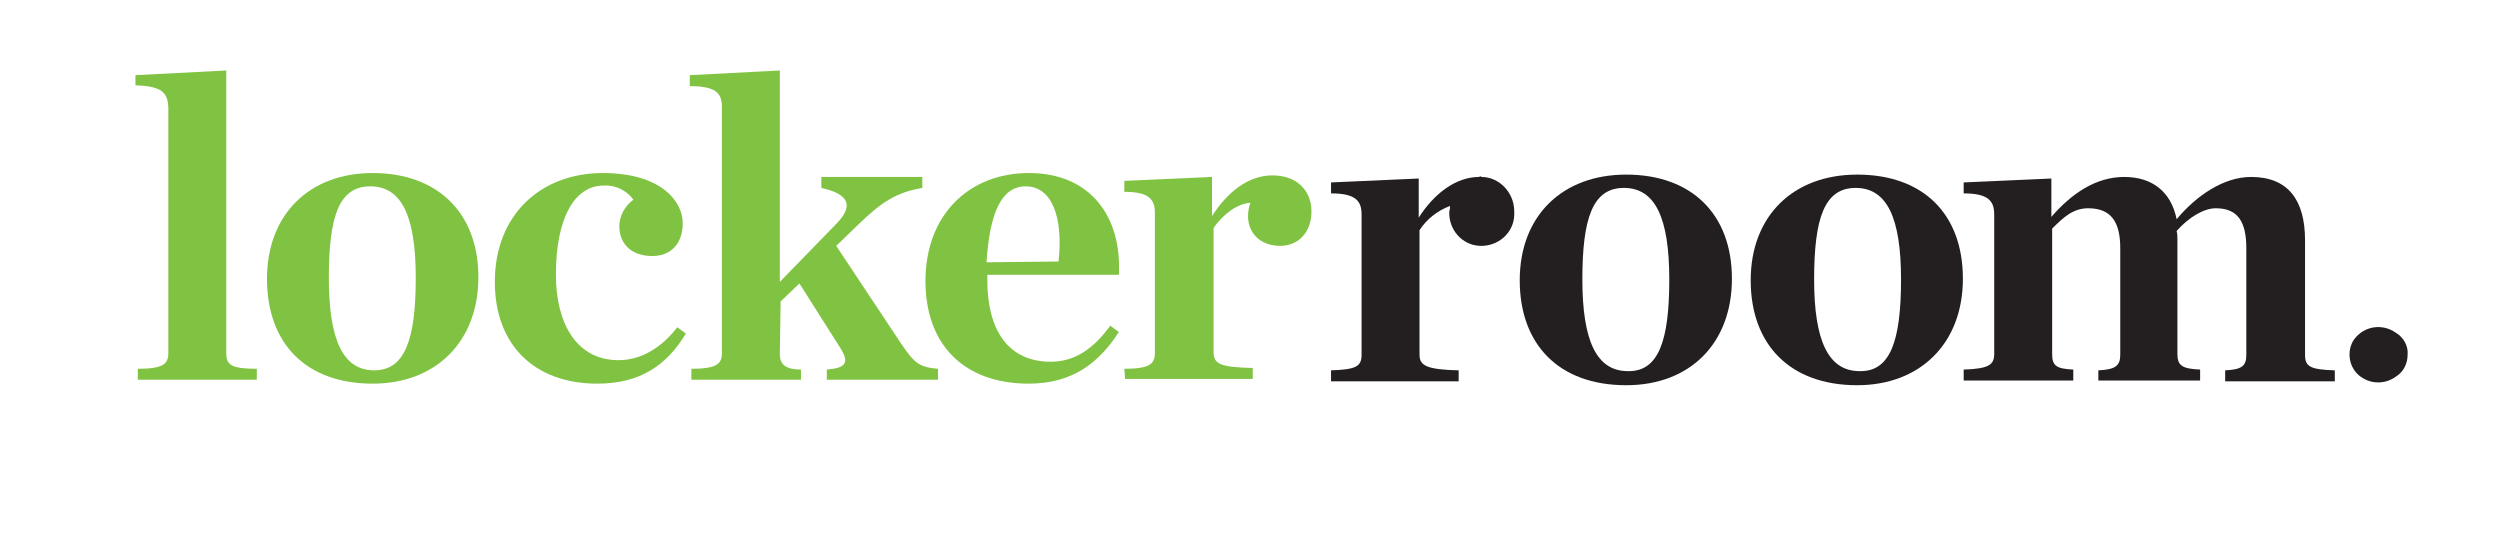
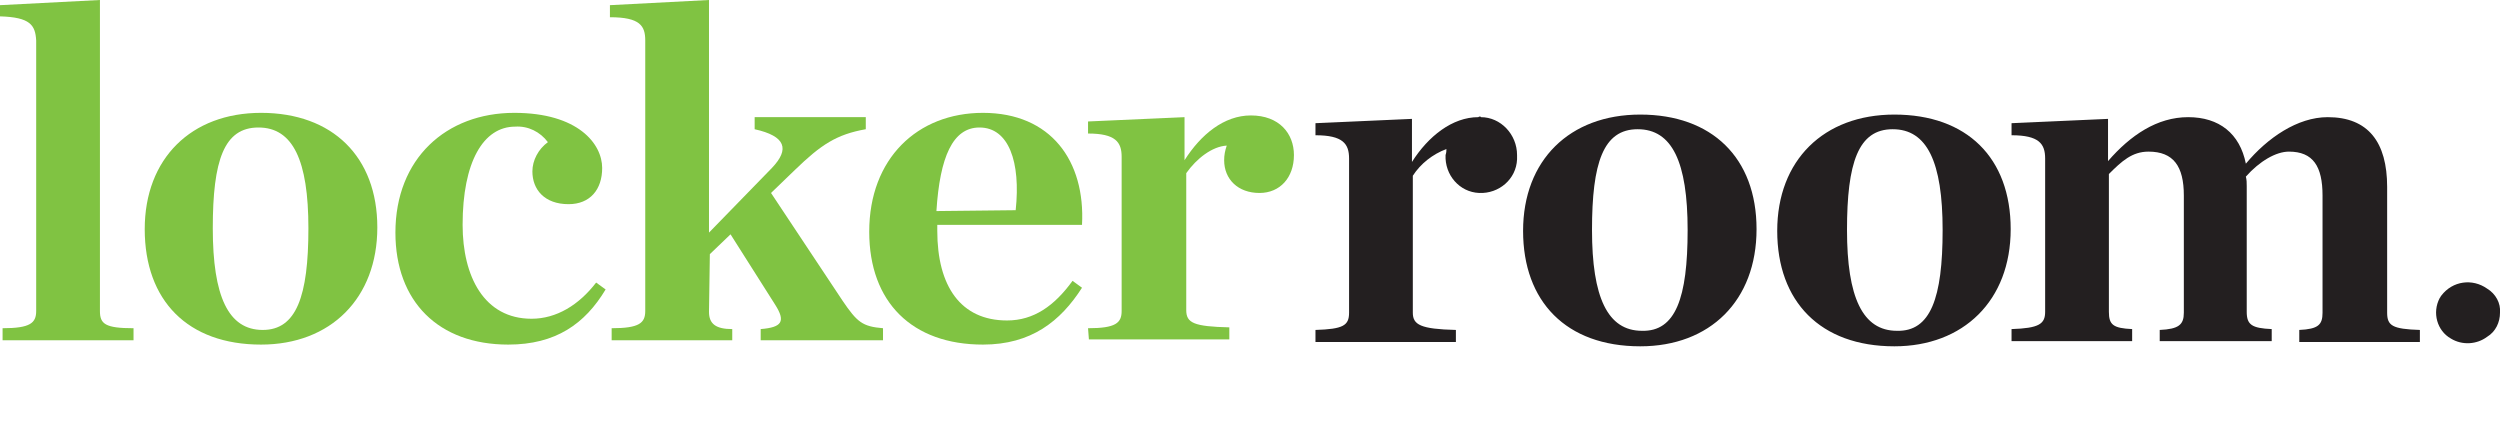
- <svg xmlns="http://www.w3.org/2000/svg" version="1.1" id="Layer_1" x="0px" y="0px" viewBox="0 0 319.3 70" style="enable-background:new 0 0 319.3 70;" xml:space="preserve">
+ <svg xmlns="http://www.w3.org/2000/svg" version="1.1" id="Layer_1" x="0px" y="0px" viewBox="0 0 290.2 50.9" style="enable-background:new 0 0 290.2 50.9;" xml:space="preserve">
  <style type="text/css">
	.st0{fill:#80C342;}
	.st1{fill:#231F20;}
</style>
-   <path class="st0" d="M17.6,47.1c3.2,0,3.9-0.6,3.9-2V13.7c-0.1-1.8-0.7-2.7-4.2-2.8V9.6L28.9,9v36.1c0,1.5,0.6,2,3.9,2v1.4H17.6  V47.1z" />
-   <path class="st0" d="M34.1,35.6c0-8.2,5.4-13.5,13.5-13.5c8.3,0,13.5,5.1,13.5,13.3S55.7,49,47.6,49C39.1,49,34.1,43.9,34.1,35.6z   M53.1,35.5c0-7.9-1.8-11.7-5.8-11.7S42,27.6,42,35.5s1.8,11.8,5.8,11.8C51.7,47.3,53.1,43.4,53.1,35.5L53.1,35.5z" />
-   <path class="st0" d="M63.2,36c0-8.6,5.9-13.9,13.8-13.9c7.4,0,10.2,3.6,10.2,6.4c0,2.5-1.4,4.2-3.9,4.2c-2.8,0-4.2-1.7-4.2-3.8  c0-1.3,0.7-2.6,1.8-3.4c-0.9-1.2-2.3-1.9-3.8-1.8c-3.7,0-6.1,4.1-6.1,11.4c0,6,2.5,10.9,8,10.9c2.9,0,5.5-1.6,7.5-4.2l1.1,0.8  c-2.4,4-5.8,6.4-11.3,6.4C68.2,49,63.2,44,63.2,36z" />
-   <path class="st0" d="M99.6,45.2c0,1.4,0.8,2,2.7,2v1.3h-14v-1.4c3.2,0,3.9-0.6,3.9-2V13.7c0-1.7-0.6-2.7-4.1-2.7V9.6L99.6,9v27  l7.3-7.5c2.1-2.2,1.6-3.7-2-4.5v-1.4h12.9V24c-3.4,0.6-5.2,1.8-8.2,4.7l-2.8,2.7l8.3,12.5c1.7,2.5,2.3,3,4.7,3.2v1.4h-14.2v-1.3  c2.5-0.2,2.9-0.9,1.7-2.8l-5.2-8.2l-2.4,2.3L99.6,45.2z" />
-   <path class="st0" d="M118.2,35.9c0-8.5,5.6-13.8,13.2-13.8c7.9,0,11.9,5.6,11.5,13h-16.8v0.7c0,6.4,2.7,10.4,8.1,10.4  c3.1,0,5.5-1.7,7.6-4.6l1.1,0.8c-2.5,3.9-5.9,6.6-11.5,6.6C123.2,49,118.2,44.1,118.2,35.9z M126,33.5l9.2-0.1  c0.6-5.6-0.8-9.6-4.2-9.6C127.9,23.8,126.4,27.2,126,33.5z" />
-   <path class="st0" d="M143.6,47.1c3.2,0,3.9-0.6,3.9-2V27.2c0-1.7-0.7-2.7-3.9-2.7v-1.4l11.2-0.5v5c1.9-3,4.6-5.2,7.7-5.2  c3.3,0,5,2.1,5,4.6c0,2.6-1.6,4.4-4,4.4c-2.5,0-4.1-1.6-4.1-3.8c0-0.6,0.1-1.1,0.3-1.7c-1.7,0.1-3.5,1.5-4.7,3.2V45  c0,1.5,0.9,1.9,5,2v1.4h-16.3L143.6,47.1L143.6,47.1z" />
-   <path class="st1" d="M268,47.3c2.2-0.1,2.8-0.6,2.8-2V31.7c0-3.4-1.2-5.1-4.1-5.1c-1.9,0-3.1,1.1-4.6,2.6v16c0,1.5,0.5,1.9,2.7,2  v1.4h-14v-1.4c3.2-0.1,3.9-0.6,3.9-2V27.4c0-1.7-0.7-2.7-3.9-2.7v-1.4l11.2-0.5v4.9c2.6-3,5.7-5.1,9.3-5.1s6,1.9,6.7,5.4  c2.5-3,6-5.4,9.5-5.4c4.7,0,6.9,2.9,6.9,8.1v14.6c0,1.5,0.6,1.9,3.8,2v1.4h-14v-1.4c2.2-0.1,2.7-0.6,2.7-2V31.7  c0-3.4-1.1-5.1-3.9-5.1c-1.5,0-3.4,1.1-5,2.9c0.1,0.4,0.1,0.7,0.1,1.1v14.6c0,1.5,0.6,1.9,2.9,2v1.4h-13V47.3L268,47.3z" />
-   <path class="st1" d="M307.5,45.3c0,1.1-0.5,2.2-1.5,2.8c-1.2,0.9-2.9,1-4.2,0.2c-1.6-0.9-2.2-3-1.3-4.7c0.1-0.1,0.1-0.2,0.2-0.3  c1.3-1.7,3.6-2,5.3-0.8C307,43.1,307.6,44.2,307.5,45.3" />
-   <path class="st1" d="M207.7,22.3c-8.2,0-13.6,5.3-13.6,13.5s5,13.4,13.6,13.4c8.1,0,13.5-5.3,13.5-13.6S216,22.3,207.7,22.3z   M207.9,47.4c-4,0-5.8-3.9-5.8-11.7s1.3-11.7,5.3-11.7s5.8,3.8,5.8,11.7S211.8,47.5,207.9,47.4L207.9,47.4z" />
-   <path class="st1" d="M237.2,22.3c-8.2,0-13.6,5.3-13.6,13.5s5,13.4,13.6,13.4c8,0,13.5-5.3,13.5-13.6S245.6,22.3,237.2,22.3z   M237.5,47.4c-4,0-5.8-3.9-5.8-11.7S233,24,237,24s5.8,3.8,5.8,11.7S241.4,47.5,237.5,47.4L237.5,47.4z" />
-   <path class="st1" d="M188.9,22.6c-3,0-5.8,2.2-7.7,5.2v-5L170,23.3v1.4c3.2,0,3.9,1,3.9,2.7v17.9c0,1.5-0.7,1.9-3.9,2v1.4h16.3v-1.4  c-4.1-0.1-5-0.6-5-2V29.4c0.9-1.4,2.3-2.5,3.9-3.1c0,0.2,0,0.4-0.1,0.7c-0.1,2.3,1.6,4.3,3.9,4.4s4.3-1.6,4.4-3.9v-0.1  c0-0.1,0-0.3,0-0.4c0-2.4-1.9-4.4-4.2-4.4C189.2,22.5,189,22.5,188.9,22.6" />
+   <path class="st0" d="M0.3,38.1c3.2,0,3.9-0.6,3.9-2V4.7C4.1,2.9,3.5,2,0,1.9V0.6L11.6,0v36.1c0,1.5,0.6,2,3.9,2v1.4H0.3V38.1z" />
+   <path class="st0" d="M16.8,26.6c0-8.2,5.4-13.5,13.5-13.5c8.3,0,13.5,5.1,13.5,13.3S38.4,40,30.3,40C21.8,40,16.8,34.9,16.8,26.6z   M35.8,26.5c0-7.9-1.8-11.7-5.8-11.7s-5.3,3.8-5.3,11.7s1.8,11.8,5.8,11.8C34.4,38.3,35.8,34.4,35.8,26.5L35.8,26.5z" />
+   <path class="st0" d="M45.9,27c0-8.6,5.9-13.9,13.8-13.9c7.4,0,10.2,3.6,10.2,6.4c0,2.5-1.4,4.2-3.9,4.2c-2.8,0-4.2-1.7-4.2-3.8  c0-1.3,0.7-2.6,1.8-3.4c-0.9-1.2-2.3-1.9-3.8-1.8c-3.7,0-6.1,4.1-6.1,11.4c0,6,2.5,10.9,8,10.9c2.9,0,5.5-1.6,7.5-4.2l1.1,0.8  c-2.4,4-5.8,6.4-11.3,6.4C50.9,40,45.9,35,45.9,27z" />
+   <path class="st0" d="M82.3,36.2c0,1.4,0.8,2,2.7,2v1.3H71v-1.4c3.2,0,3.9-0.6,3.9-2V4.7C74.9,3,74.3,2,70.8,2V0.6L82.3,0v27l7.3-7.5  c2.1-2.2,1.6-3.7-2-4.5v-1.4h12.9V15c-3.4,0.6-5.2,1.8-8.2,4.7l-2.8,2.7l8.3,12.5c1.7,2.5,2.3,3,4.7,3.2v1.4H88.3v-1.3  c2.5-0.2,2.9-0.9,1.7-2.8l-5.2-8.2l-2.4,2.3L82.3,36.2z" />
+   <path class="st0" d="M100.9,26.9c0-8.5,5.6-13.8,13.2-13.8c7.9,0,11.9,5.6,11.5,13h-16.8v0.7c0,6.4,2.7,10.4,8.1,10.4  c3.1,0,5.5-1.7,7.6-4.6l1.1,0.8c-2.5,3.9-5.9,6.6-11.5,6.6C105.9,40,100.9,35.1,100.9,26.9z M108.7,24.5l9.2-0.1  c0.6-5.6-0.8-9.6-4.2-9.6C110.6,14.8,109.1,18.2,108.7,24.5z" />
+   <path class="st0" d="M126.3,38.1c3.2,0,3.9-0.6,3.9-2V18.2c0-1.7-0.7-2.7-3.9-2.7v-1.4l11.2-0.5v5c1.9-3,4.6-5.2,7.7-5.2  c3.3,0,5,2.1,5,4.6c0,2.6-1.6,4.4-4,4.4c-2.5,0-4.1-1.6-4.1-3.8c0-0.6,0.1-1.1,0.3-1.7c-1.7,0.1-3.5,1.5-4.7,3.2V36  c0,1.5,0.9,1.9,5,2v1.4h-16.3L126.3,38.1L126.3,38.1z" />
+   <path class="st1" d="M250.7,38.3c2.2-0.1,2.8-0.6,2.8-2V22.7c0-3.4-1.2-5.1-4.1-5.1c-1.9,0-3.1,1.1-4.6,2.6v16c0,1.5,0.5,1.9,2.7,2  v1.4h-14v-1.4c3.2-0.1,3.9-0.6,3.9-2V18.4c0-1.7-0.7-2.7-3.9-2.7v-1.4l11.2-0.5v4.9c2.6-3,5.7-5.1,9.3-5.1c3.6,0,6,1.9,6.7,5.4  c2.5-3,6-5.4,9.5-5.4c4.7,0,6.9,2.9,6.9,8.1v14.6c0,1.5,0.6,1.9,3.8,2v1.4h-14v-1.4c2.2-0.1,2.7-0.6,2.7-2V22.7  c0-3.4-1.1-5.1-3.9-5.1c-1.5,0-3.4,1.1-5,2.9c0.1,0.4,0.1,0.7,0.1,1.1v14.6c0,1.5,0.6,1.9,2.9,2v1.4h-13L250.7,38.3L250.7,38.3z" />
+   <path class="st1" d="M290.2,36.3c0,1.1-0.5,2.2-1.5,2.8c-1.2,0.9-2.9,1-4.2,0.2c-1.6-0.9-2.2-3-1.3-4.7c0.1-0.1,0.1-0.2,0.2-0.3  c1.3-1.7,3.6-2,5.3-0.8C289.7,34.1,290.3,35.2,290.2,36.3" />
+   <path class="st1" d="M190.4,13.3c-8.2,0-13.6,5.3-13.6,13.5s5,13.4,13.6,13.4c8.1,0,13.5-5.3,13.5-13.6S198.7,13.3,190.4,13.3z   M190.6,38.4c-4,0-5.8-3.9-5.8-11.7s1.3-11.7,5.3-11.7s5.8,3.8,5.8,11.7S194.5,38.5,190.6,38.4L190.6,38.4z" />
+   <path class="st1" d="M219.9,13.3c-8.2,0-13.6,5.3-13.6,13.5s5,13.4,13.6,13.4c8,0,13.5-5.3,13.5-13.6S228.3,13.3,219.9,13.3z   M220.2,38.4c-4,0-5.8-3.9-5.8-11.7s1.3-11.7,5.3-11.7s5.8,3.8,5.8,11.7S224.1,38.5,220.2,38.4L220.2,38.4z" />
+   <path class="st1" d="M171.6,13.6c-3,0-5.8,2.2-7.7,5.2v-5l-11.2,0.5v1.4c3.2,0,3.9,1,3.9,2.7v17.9c0,1.5-0.7,1.9-3.9,2v1.4H169v-1.4  c-4.1-0.1-5-0.6-5-2V20.4c0.9-1.4,2.3-2.5,3.9-3.1c0,0.2,0,0.4-0.1,0.7c-0.1,2.3,1.6,4.3,3.9,4.4s4.3-1.6,4.4-3.9v-0.1  c0-0.1,0-0.3,0-0.4c0-2.4-1.9-4.4-4.2-4.4C171.9,13.5,171.7,13.5,171.6,13.6" />
</svg>
